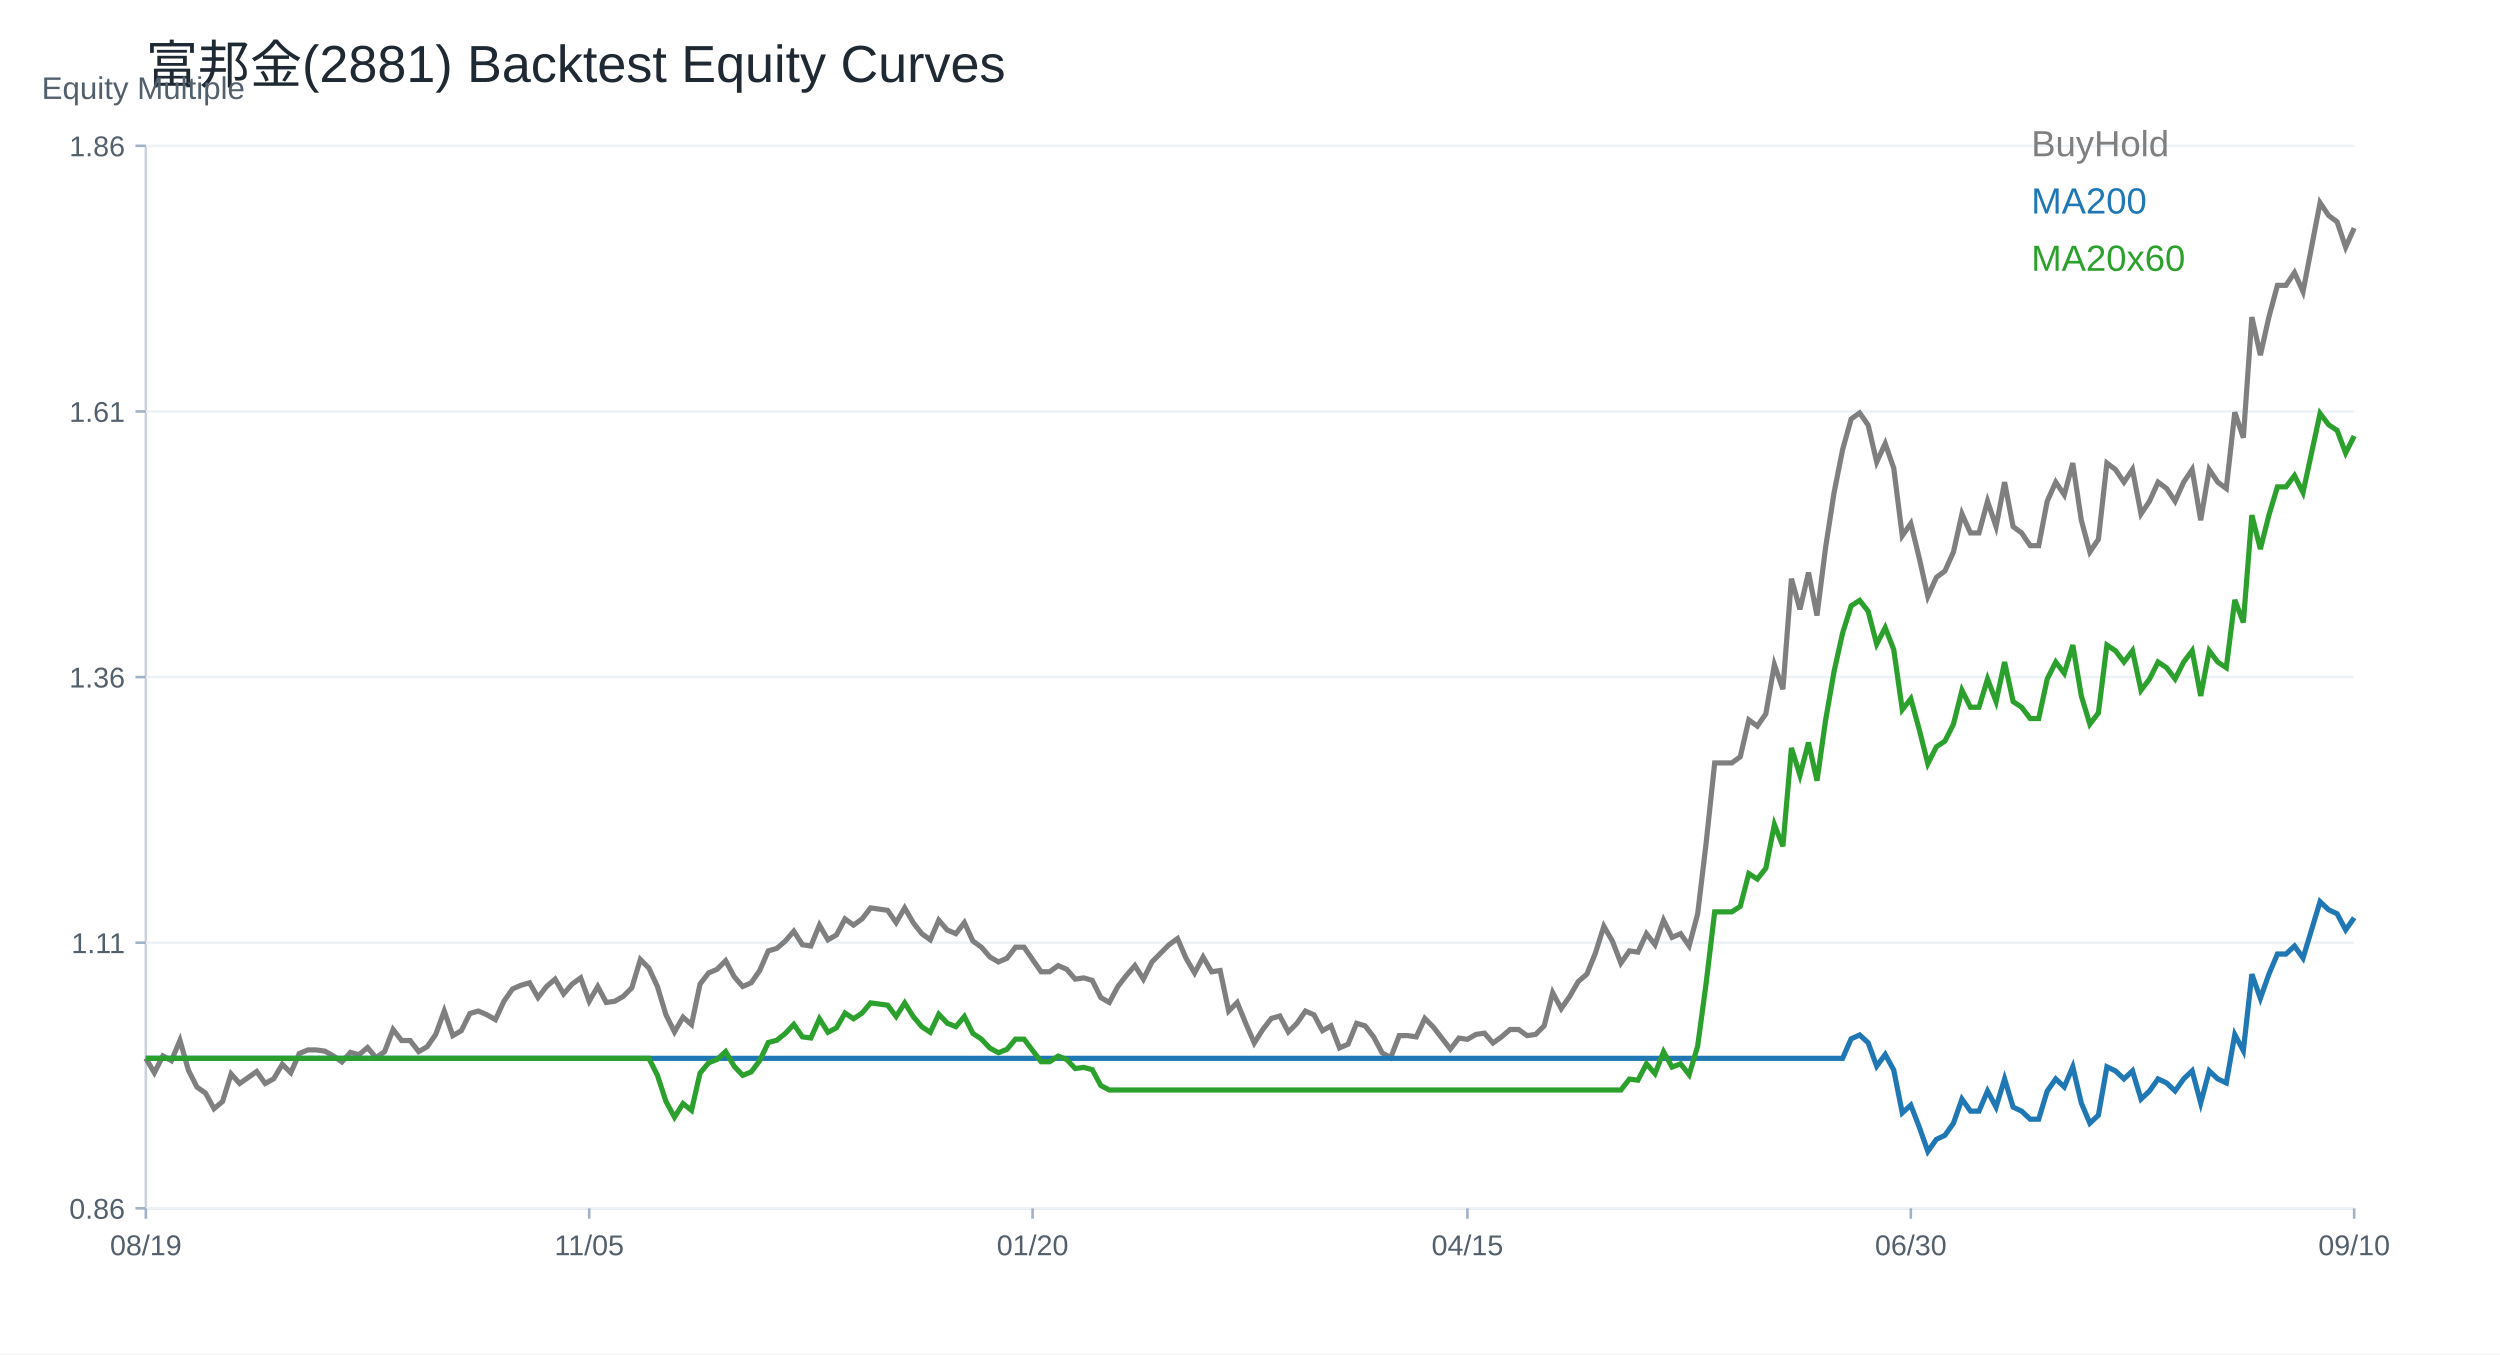
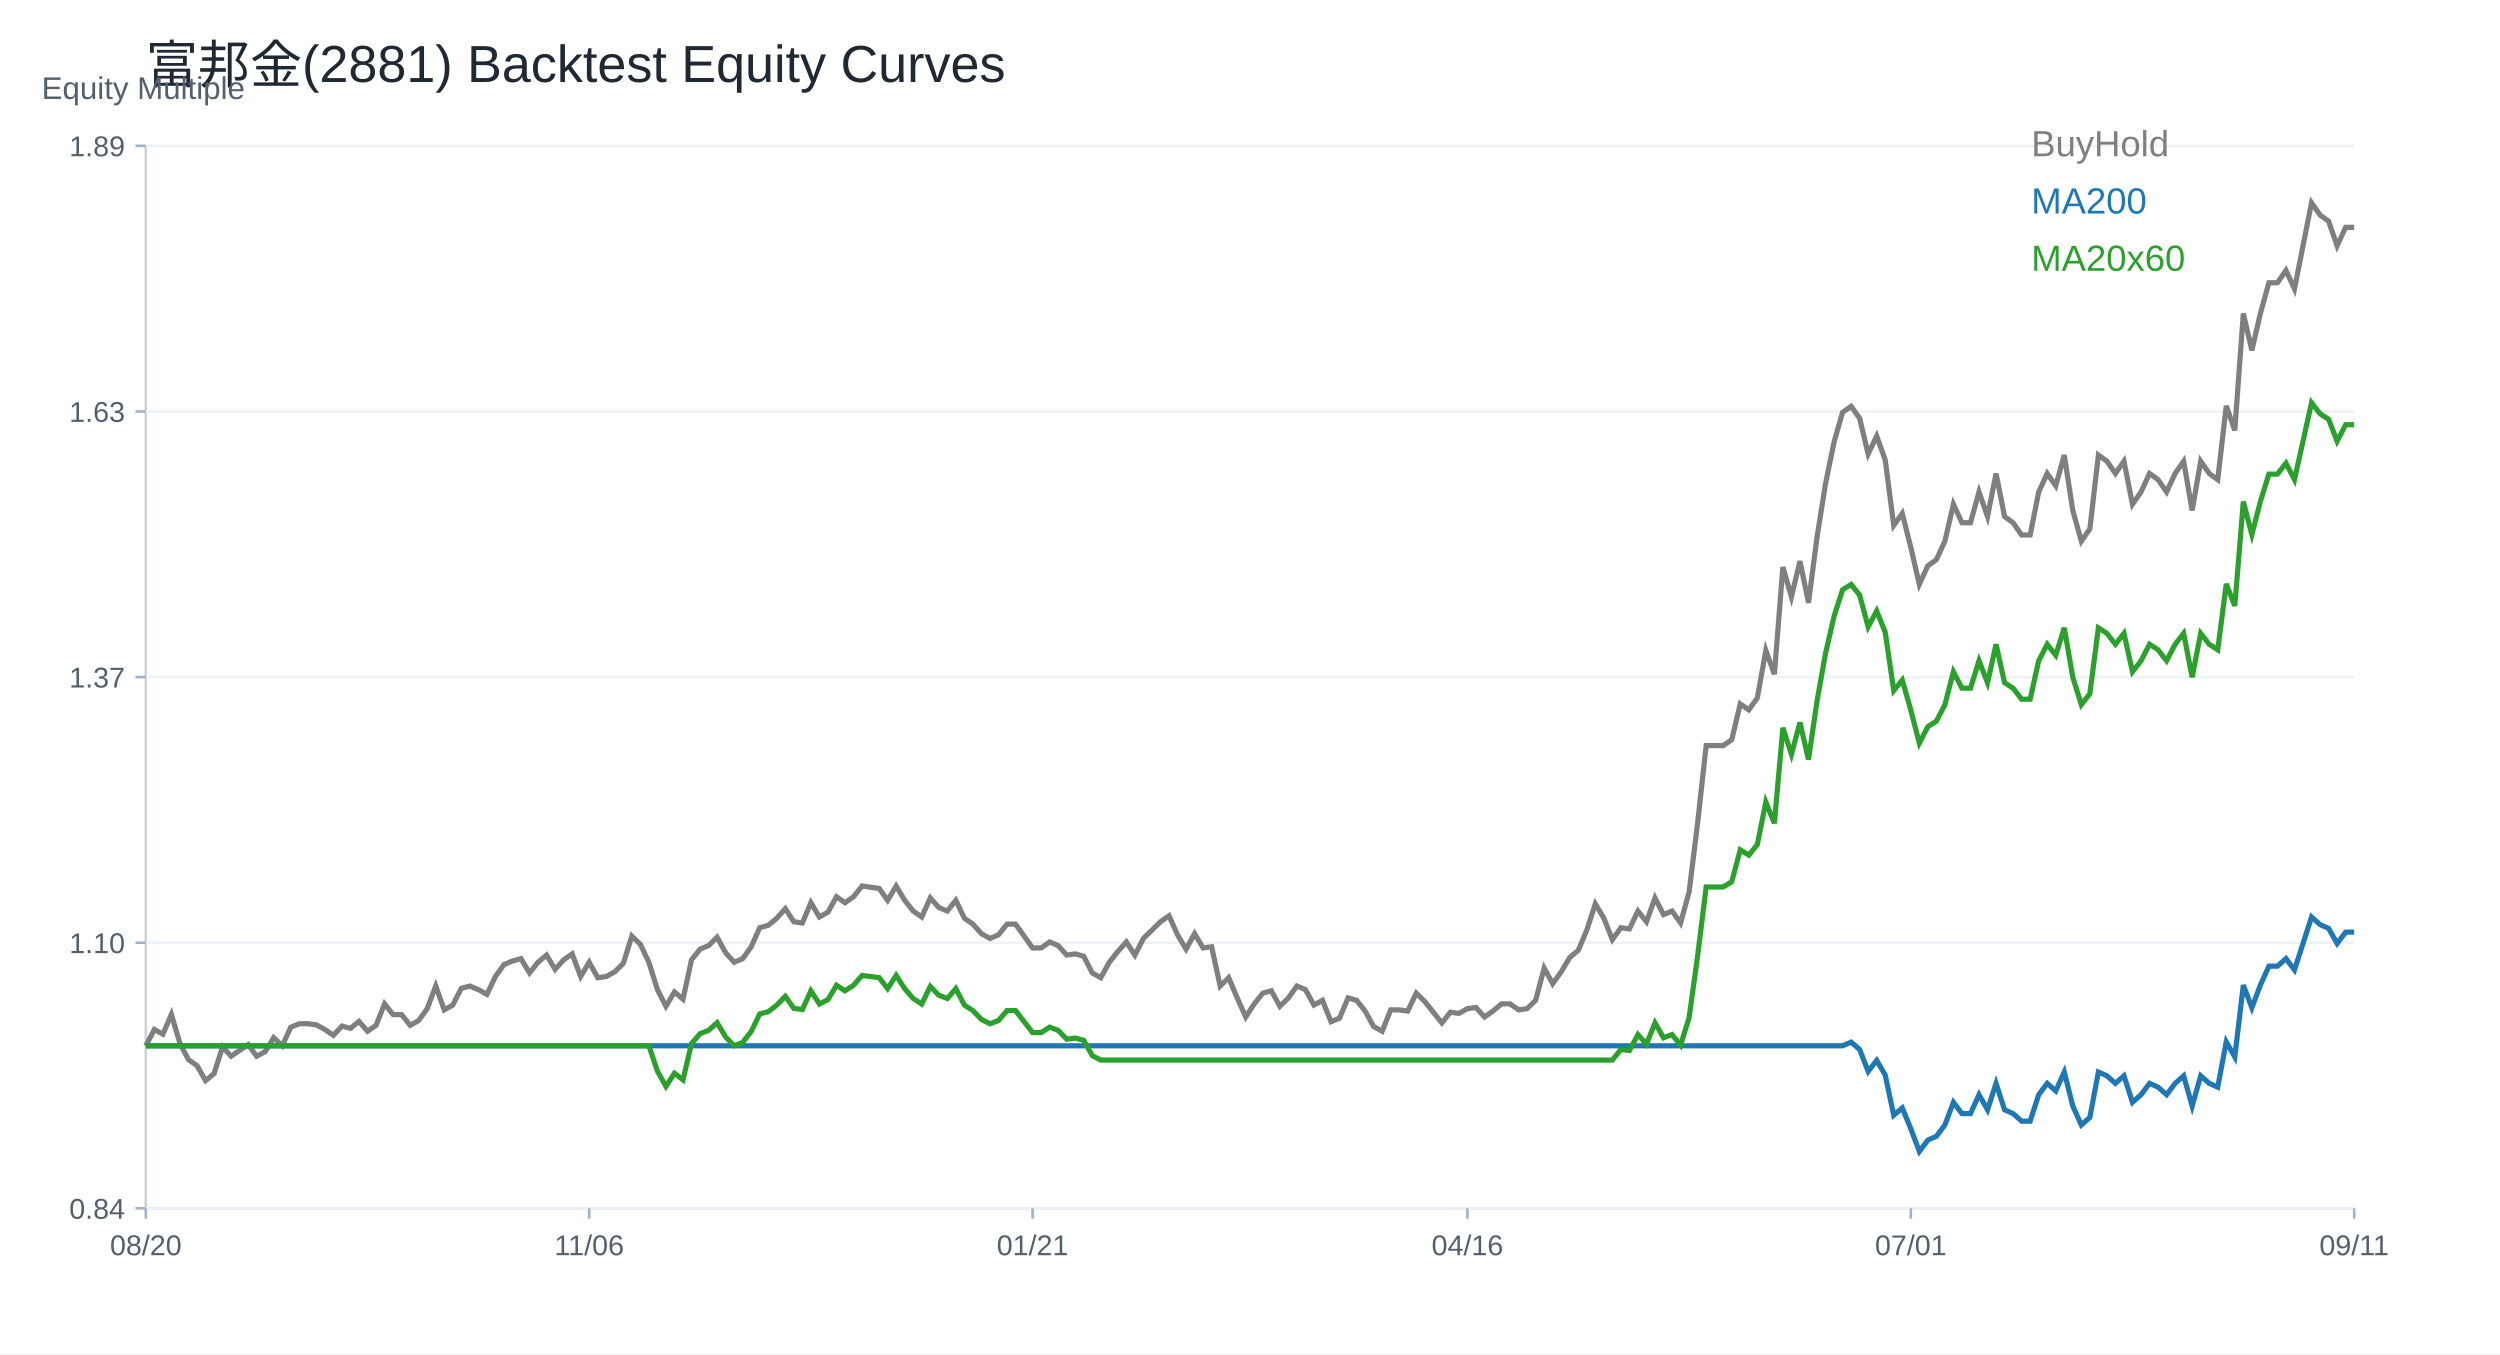
<svg xmlns="http://www.w3.org/2000/svg" width="960" height="520" viewBox="0 0 960 520">
  <rect width="100%" height="100%" fill="white" />
  <text x="56.00" y="32.00" font-size="20" font-family="Arial" fill="#1f2933" text-anchor="start">富邦金(2881) Backtest Equity Curves</text>
  <line x1="56" y1="464" x2="904" y2="464" stroke="#cbd2d9" />
  <line x1="56" y1="56" x2="56" y2="464" stroke="#cbd2d9" />
  <text x="16.00" y="38.00" font-size="12" font-family="Arial" fill="#52606d" text-anchor="start">Equity Multiple</text>
  <line x1="56" y1="464.00" x2="904" y2="464.00" stroke="#edf2f7" />
  <line x1="52" y1="464.00" x2="56" y2="464.00" stroke="#9fb3c8" />
-   <text x="48.00" y="468.00" font-size="11" font-family="Arial" fill="#52606d" text-anchor="end">0.86</text>
+   <text x="48.00" y="468.00" font-size="11" font-family="Arial" fill="#52606d" text-anchor="end">0.84</text>
  <line x1="56" y1="362.00" x2="904" y2="362.00" stroke="#edf2f7" />
  <line x1="52" y1="362.00" x2="56" y2="362.00" stroke="#9fb3c8" />
-   <text x="48.00" y="366.00" font-size="11" font-family="Arial" fill="#52606d" text-anchor="end">1.11</text>
+   <text x="48.00" y="366.00" font-size="11" font-family="Arial" fill="#52606d" text-anchor="end">1.10</text>
  <line x1="56" y1="260.00" x2="904" y2="260.00" stroke="#edf2f7" />
  <line x1="52" y1="260.00" x2="56" y2="260.00" stroke="#9fb3c8" />
-   <text x="48.00" y="264.00" font-size="11" font-family="Arial" fill="#52606d" text-anchor="end">1.36</text>
+   <text x="48.00" y="264.00" font-size="11" font-family="Arial" fill="#52606d" text-anchor="end">1.37</text>
  <line x1="56" y1="158.00" x2="904" y2="158.00" stroke="#edf2f7" />
  <line x1="52" y1="158.00" x2="56" y2="158.00" stroke="#9fb3c8" />
-   <text x="48.00" y="162.00" font-size="11" font-family="Arial" fill="#52606d" text-anchor="end">1.61</text>
+   <text x="48.00" y="162.00" font-size="11" font-family="Arial" fill="#52606d" text-anchor="end">1.63</text>
  <line x1="56" y1="56.00" x2="904" y2="56.00" stroke="#edf2f7" />
  <line x1="52" y1="56.00" x2="56" y2="56.00" stroke="#9fb3c8" />
-   <text x="48.00" y="60.00" font-size="11" font-family="Arial" fill="#52606d" text-anchor="end">1.86</text>
+   <text x="48.00" y="60.00" font-size="11" font-family="Arial" fill="#52606d" text-anchor="end">1.89</text>
  <line x1="56.00" y1="464" x2="56.00" y2="468" stroke="#9fb3c8" />
-   <text x="56.00" y="482.00" font-size="11" font-family="Arial" fill="#52606d" text-anchor="middle">08/19</text>
+   <text x="56.00" y="482.00" font-size="11" font-family="Arial" fill="#52606d" text-anchor="middle">08/20</text>
  <line x1="226.25" y1="464" x2="226.25" y2="468" stroke="#9fb3c8" />
-   <text x="226.25" y="482.00" font-size="11" font-family="Arial" fill="#52606d" text-anchor="middle">11/05</text>
+   <text x="226.25" y="482.00" font-size="11" font-family="Arial" fill="#52606d" text-anchor="middle">11/06</text>
  <line x1="396.51" y1="464" x2="396.51" y2="468" stroke="#9fb3c8" />
-   <text x="396.51" y="482.00" font-size="11" font-family="Arial" fill="#52606d" text-anchor="middle">01/20</text>
+   <text x="396.51" y="482.00" font-size="11" font-family="Arial" fill="#52606d" text-anchor="middle">01/21</text>
  <line x1="563.49" y1="464" x2="563.49" y2="468" stroke="#9fb3c8" />
-   <text x="563.49" y="482.00" font-size="11" font-family="Arial" fill="#52606d" text-anchor="middle">04/15</text>
+   <text x="563.49" y="482.00" font-size="11" font-family="Arial" fill="#52606d" text-anchor="middle">04/16</text>
  <line x1="733.75" y1="464" x2="733.75" y2="468" stroke="#9fb3c8" />
-   <text x="733.75" y="482.00" font-size="11" font-family="Arial" fill="#52606d" text-anchor="middle">06/30</text>
+   <text x="733.75" y="482.00" font-size="11" font-family="Arial" fill="#52606d" text-anchor="middle">07/01</text>
  <line x1="904.00" y1="464" x2="904.00" y2="468" stroke="#9fb3c8" />
-   <text x="904.00" y="482.00" font-size="11" font-family="Arial" fill="#52606d" text-anchor="middle">09/10</text>
-   <polyline fill="none" stroke="#7f7f7f" stroke-width="2" points="56.00,406.40 59.27,411.93 62.55,405.48 65.82,407.32 69.10,399.50 72.37,411.01 75.64,417.45 78.92,419.75 82.19,425.73 85.47,422.97 88.74,412.39 92.02,416.07 95.29,413.77 98.56,411.47 101.84,416.07 105.11,414.23 108.39,408.70 111.66,411.93 114.93,404.56 118.21,403.18 121.48,403.18 124.76,403.64 128.03,405.48 131.31,407.78 134.58,404.10 137.85,405.02 141.13,402.26 144.40,406.17 147.68,403.82 150.95,395.33 154.22,399.57 157.50,399.57 160.77,403.82 164.05,401.93 167.32,397.21 170.59,388.25 173.87,397.68 177.14,395.80 180.42,389.19 183.69,388.25 186.97,389.67 190.24,391.55 193.51,384.48 196.79,379.76 200.06,378.34 203.34,377.40 206.61,383.06 209.88,378.82 213.16,375.99 216.43,381.65 219.71,377.87 222.98,375.51 226.25,384.48 229.53,378.82 232.80,384.95 236.08,384.48 239.35,382.59 242.63,379.29 245.90,368.44 249.17,371.74 252.45,378.82 255.72,389.67 259.00,396.27 262.27,390.61 265.54,393.44 268.82,377.87 272.09,373.63 275.37,372.21 278.64,368.91 281.92,375.04 285.19,378.82 288.46,377.40 291.74,372.68 295.01,365.14 298.29,364.19 301.56,361.36 304.83,357.59 308.11,362.78 311.38,363.25 314.66,355.23 317.93,360.89 321.20,359.01 324.48,352.87 327.75,355.23 331.03,352.87 334.30,348.63 337.58,349.10 340.85,349.57 344.12,354.29 347.40,348.63 350.67,354.29 353.95,358.53 357.22,360.89 360.49,353.35 363.77,357.12 367.04,358.53 370.32,354.29 373.59,361.36 376.86,363.72 380.14,367.50 383.41,369.38 386.69,367.97 389.96,363.72 393.24,363.72 396.51,368.44 399.78,373.16 403.06,373.16 406.33,370.80 409.61,372.21 412.88,375.99 416.15,375.51 419.43,376.46 422.70,383.06 425.98,384.95 429.25,378.82 432.53,374.57 435.80,370.80 439.07,375.99 442.35,369.38 445.62,366.08 448.90,362.78 452.17,360.42 455.44,367.97 458.72,373.63 461.99,367.50 465.27,373.16 468.54,372.68 471.81,388.25 475.09,384.95 478.36,392.97 481.64,400.51 484.91,395.33 488.19,391.08 491.46,390.14 494.73,396.27 498.01,392.97 501.28,388.25 504.56,389.67 507.83,395.80 511.10,393.91 514.38,402.40 517.65,400.99 520.93,392.97 524.20,393.91 527.47,398.16 530.75,404.29 534.02,406.17 537.30,397.68 540.57,397.68 543.85,398.16 547.12,391.08 550.39,394.38 553.67,398.63 556.94,402.87 560.22,398.63 563.49,399.10 566.76,397.21 570.04,396.74 573.31,400.51 576.59,398.16 579.86,395.33 583.14,395.33 586.41,397.68 589.68,397.21 592.96,393.91 596.23,381.17 599.51,387.31 602.78,382.59 606.05,376.93 609.33,374.10 612.60,366.08 615.88,355.70 619.15,361.36 622.42,369.85 625.70,365.14 628.97,365.61 632.25,358.53 635.52,362.78 638.80,353.35 642.07,359.95 645.34,358.53 648.62,363.25 651.89,350.99 655.17,323.63 658.44,292.97 661.71,292.97 664.99,292.97 668.26,290.61 671.54,276.46 674.81,278.82 678.08,274.11 681.36,255.24 684.63,264.67 687.91,222.22 691.18,234.01 694.46,219.86 697.73,236.37 701.00,210.43 704.28,189.20 707.55,172.70 710.83,160.90 714.10,158.55 717.37,163.26 720.65,177.41 723.92,170.34 727.20,179.77 730.47,205.71 733.75,201.00 737.02,214.41 740.29,229.04 743.57,221.72 746.84,219.28 750.12,211.97 753.39,197.34 756.66,204.65 759.94,204.65 763.21,192.46 766.49,202.22 769.76,185.15 773.03,202.22 776.31,204.65 779.58,209.53 782.86,209.53 786.13,192.46 789.41,185.15 792.68,190.02 795.95,177.83 799.23,199.78 802.50,211.97 805.78,207.09 809.05,177.83 812.32,180.27 815.60,185.15 818.87,180.27 822.15,197.34 825.42,192.46 828.69,185.15 831.97,187.58 835.24,192.46 838.52,185.15 841.79,180.27 845.07,199.78 848.34,180.27 851.61,185.15 854.89,187.58 858.16,158.32 861.44,168.08 864.71,121.75 867.98,136.38 871.26,121.75 874.53,109.56 877.81,109.56 881.08,104.68 884.36,111.99 887.63,94.93 890.90,77.86 894.18,82.73 897.45,85.17 900.73,94.93 904.00,87.61" />
+   <text x="904.00" y="482.00" font-size="11" font-family="Arial" fill="#52606d" text-anchor="middle">09/11</text>
+   <polyline fill="none" stroke="#7f7f7f" stroke-width="2" points="56.00,401.58 59.27,395.34 62.55,397.12 65.82,389.54 69.10,400.69 72.37,406.93 75.64,409.16 78.92,414.96 82.19,412.28 85.47,402.03 88.74,405.59 92.02,403.36 95.29,401.14 98.56,405.59 101.84,403.81 105.11,398.46 108.39,401.58 111.66,394.45 114.93,393.11 118.21,393.11 121.48,393.55 124.76,395.34 128.03,397.57 131.31,394.00 134.58,394.89 137.85,392.22 141.13,396.01 144.40,393.72 147.68,385.49 150.95,389.61 154.22,389.61 157.50,393.72 160.77,391.89 164.05,387.32 167.32,378.64 170.59,387.78 173.87,385.95 177.14,379.55 180.42,378.64 183.69,380.01 186.97,381.84 190.24,374.98 193.51,370.41 196.79,369.04 200.06,368.13 203.34,373.61 206.61,369.50 209.88,366.75 213.16,372.24 216.43,368.58 219.71,366.30 222.98,374.98 226.25,369.50 229.53,375.44 232.80,374.98 236.08,373.15 239.35,369.95 242.63,359.44 245.90,362.64 249.17,369.50 252.45,380.01 255.72,386.41 259.00,380.92 262.27,383.67 265.54,368.58 268.82,364.47 272.09,363.10 275.37,359.90 278.64,365.84 281.92,369.50 285.19,368.13 288.46,363.56 291.74,356.24 295.01,355.33 298.29,352.59 301.56,348.93 304.83,353.96 308.11,354.41 311.38,346.64 314.66,352.13 317.93,350.30 321.20,344.36 324.48,346.64 327.75,344.36 331.03,340.24 334.30,340.70 337.58,341.16 340.85,345.73 344.12,340.24 347.40,345.73 350.67,349.84 353.95,352.13 357.22,344.82 360.49,348.47 363.77,349.84 367.04,345.73 370.32,352.59 373.59,354.87 376.86,358.53 380.14,360.36 383.41,358.98 386.69,354.87 389.96,354.87 393.24,359.44 396.51,364.01 399.78,364.01 403.06,361.73 406.33,363.10 409.61,366.75 412.88,366.30 416.15,367.21 419.43,373.61 422.70,375.44 425.98,369.50 429.25,365.38 432.53,361.73 435.80,366.75 439.07,360.36 442.35,357.16 445.62,353.96 448.90,351.67 452.17,358.98 455.44,364.47 458.72,358.53 461.99,364.01 465.27,363.56 468.54,378.64 471.81,375.44 475.09,383.21 478.36,390.52 481.64,385.49 484.91,381.38 488.19,380.47 491.46,386.41 494.73,383.21 498.01,378.64 501.28,380.01 504.56,385.95 507.83,384.12 511.10,392.35 514.38,390.98 517.65,383.21 520.93,384.12 524.20,388.24 527.47,394.18 530.75,396.01 534.02,387.78 537.30,387.78 540.57,388.24 543.85,381.38 547.12,384.58 550.39,388.69 553.67,392.81 556.94,388.69 560.22,389.15 563.49,387.32 566.76,386.87 570.04,390.52 573.31,388.24 576.59,385.49 579.86,385.49 583.14,387.78 586.41,387.32 589.68,384.12 592.96,371.78 596.23,377.72 599.51,373.15 602.78,367.67 606.05,364.93 609.33,357.16 612.60,347.10 615.88,352.59 619.15,360.81 622.42,356.24 625.70,356.70 628.97,349.84 632.25,353.96 635.52,344.82 638.80,351.21 642.07,349.84 645.34,354.41 648.62,342.53 651.89,316.02 655.17,286.31 658.44,286.31 661.71,286.31 664.99,284.03 668.26,270.31 671.54,272.60 674.81,268.03 678.08,249.75 681.36,258.89 684.63,217.75 687.91,229.18 691.18,215.47 694.46,231.46 697.73,206.32 701.00,185.76 704.28,169.76 707.55,158.33 710.83,156.05 714.10,160.62 717.37,174.33 720.65,167.47 723.92,176.61 727.20,201.75 730.47,197.18 733.75,210.18 737.02,224.36 740.29,217.27 743.57,214.90 746.84,207.82 750.12,193.64 753.39,200.73 756.66,200.73 759.94,188.91 763.21,198.36 766.49,181.82 769.76,198.36 773.03,200.73 776.31,205.45 779.58,205.45 782.86,188.91 786.13,181.82 789.41,186.55 792.68,174.74 795.95,196.00 799.23,207.82 802.50,203.09 805.78,174.74 809.05,177.10 812.32,181.82 815.60,177.10 818.87,193.64 822.15,188.91 825.42,181.82 828.69,184.19 831.97,188.91 835.24,181.82 838.52,177.10 841.79,196.00 845.07,177.10 848.34,181.82 851.61,184.19 854.89,155.83 858.16,165.28 861.44,120.39 864.71,134.57 867.98,120.39 871.26,108.57 874.53,108.57 877.81,103.85 881.08,110.94 884.36,94.40 887.63,77.86 890.90,82.58 894.18,84.95 897.45,94.40 900.73,87.31 904.00,87.31" />
  <text x="780.00" y="60.00" font-size="14" font-family="Arial" fill="#7f7f7f" text-anchor="start">BuyHold</text>
-   <polyline fill="none" stroke="#1f77b4" stroke-width="2" points="56.00,406.40 59.27,406.40 62.55,406.40 65.82,406.40 69.10,406.40 72.37,406.40 75.64,406.40 78.92,406.40 82.19,406.40 85.47,406.40 88.74,406.40 92.02,406.40 95.29,406.40 98.56,406.40 101.84,406.40 105.11,406.40 108.39,406.40 111.66,406.40 114.93,406.40 118.21,406.40 121.48,406.40 124.76,406.40 128.03,406.40 131.31,406.40 134.58,406.40 137.85,406.40 141.13,406.40 144.40,406.40 147.68,406.40 150.95,406.40 154.22,406.40 157.50,406.40 160.77,406.40 164.05,406.40 167.32,406.40 170.59,406.40 173.87,406.40 177.14,406.40 180.42,406.40 183.69,406.40 186.97,406.40 190.24,406.40 193.51,406.40 196.79,406.40 200.06,406.40 203.34,406.40 206.61,406.40 209.88,406.40 213.16,406.40 216.43,406.40 219.71,406.40 222.98,406.40 226.25,406.40 229.53,406.40 232.80,406.40 236.08,406.40 239.35,406.40 242.63,406.40 245.90,406.40 249.17,406.40 252.45,406.40 255.72,406.40 259.00,406.40 262.27,406.40 265.54,406.40 268.82,406.40 272.09,406.40 275.37,406.40 278.64,406.40 281.92,406.40 285.19,406.40 288.46,406.40 291.74,406.40 295.01,406.40 298.29,406.40 301.56,406.40 304.83,406.40 308.11,406.40 311.38,406.40 314.66,406.40 317.93,406.40 321.20,406.40 324.48,406.40 327.75,406.40 331.03,406.40 334.30,406.40 337.58,406.40 340.85,406.40 344.12,406.40 347.40,406.40 350.67,406.40 353.95,406.40 357.22,406.40 360.49,406.40 363.77,406.40 367.04,406.40 370.32,406.40 373.59,406.40 376.86,406.40 380.14,406.40 383.41,406.40 386.69,406.40 389.96,406.40 393.24,406.40 396.51,406.40 399.78,406.40 403.06,406.40 406.33,406.40 409.61,406.40 412.88,406.40 416.15,406.40 419.43,406.40 422.70,406.40 425.98,406.40 429.25,406.40 432.53,406.40 435.80,406.40 439.07,406.40 442.35,406.40 445.62,406.40 448.90,406.40 452.17,406.40 455.44,406.40 458.72,406.40 461.99,406.40 465.27,406.40 468.54,406.40 471.81,406.40 475.09,406.40 478.36,406.40 481.64,406.40 484.91,406.40 488.19,406.40 491.46,406.40 494.73,406.40 498.01,406.40 501.28,406.40 504.56,406.40 507.83,406.40 511.10,406.40 514.38,406.40 517.65,406.40 520.93,406.40 524.20,406.40 527.47,406.40 530.75,406.40 534.02,406.40 537.30,406.40 540.57,406.40 543.85,406.40 547.12,406.40 550.39,406.40 553.67,406.40 556.94,406.40 560.22,406.40 563.49,406.40 566.76,406.40 570.04,406.40 573.31,406.40 576.59,406.40 579.86,406.40 583.14,406.40 586.41,406.40 589.68,406.40 592.96,406.40 596.23,406.40 599.51,406.40 602.78,406.40 606.05,406.40 609.33,406.40 612.60,406.40 615.88,406.40 619.15,406.40 622.42,406.40 625.70,406.40 628.97,406.40 632.25,406.40 635.52,406.40 638.80,406.40 642.07,406.40 645.34,406.40 648.62,406.40 651.89,406.40 655.17,406.40 658.44,406.40 661.71,406.40 664.99,406.40 668.26,406.40 671.54,406.40 674.81,406.40 678.08,406.40 681.36,406.40 684.63,406.40 687.91,406.40 691.18,406.40 694.46,406.40 697.73,406.40 701.00,406.40 704.28,406.40 707.55,406.40 710.83,398.92 714.10,397.43 717.37,400.42 720.65,409.40 723.92,404.91 727.20,410.89 730.47,427.35 733.75,424.36 737.02,432.86 740.29,442.14 743.57,437.50 746.84,435.96 750.12,431.32 753.39,422.04 756.66,426.68 759.94,426.68 763.21,418.94 766.49,425.13 769.76,414.30 773.03,425.13 776.31,426.68 779.58,429.77 782.86,429.77 786.13,418.94 789.41,414.30 792.68,417.40 795.95,409.66 799.23,423.58 802.50,431.32 805.78,428.22 809.05,409.66 812.32,411.21 815.60,414.30 818.87,411.21 822.15,422.04 825.42,418.94 828.69,414.30 831.97,415.85 835.24,418.94 838.52,414.30 841.79,411.21 845.07,423.58 848.34,411.21 851.61,414.30 854.89,415.85 858.16,397.29 861.44,403.47 864.71,374.09 867.98,383.37 871.26,374.09 874.53,366.35 877.81,366.35 881.08,363.26 884.36,367.90 887.63,357.07 890.90,346.25 894.18,349.34 897.45,350.89 900.73,357.07 904.00,352.43" />
+   <polyline fill="none" stroke="#1f77b4" stroke-width="2" points="56.00,401.58 59.27,401.58 62.55,401.58 65.82,401.58 69.10,401.58 72.37,401.58 75.64,401.58 78.92,401.58 82.19,401.58 85.47,401.58 88.74,401.58 92.02,401.58 95.29,401.58 98.56,401.58 101.84,401.58 105.11,401.58 108.39,401.58 111.66,401.58 114.93,401.58 118.21,401.58 121.48,401.58 124.76,401.58 128.03,401.58 131.31,401.58 134.58,401.58 137.85,401.58 141.13,401.58 144.40,401.58 147.68,401.58 150.95,401.58 154.22,401.58 157.50,401.58 160.77,401.58 164.05,401.58 167.32,401.58 170.59,401.58 173.87,401.58 177.14,401.58 180.42,401.58 183.69,401.58 186.97,401.58 190.24,401.58 193.51,401.58 196.79,401.58 200.06,401.58 203.34,401.58 206.61,401.58 209.88,401.58 213.16,401.58 216.43,401.58 219.71,401.58 222.98,401.58 226.25,401.58 229.53,401.58 232.80,401.58 236.08,401.58 239.35,401.58 242.63,401.58 245.90,401.58 249.17,401.58 252.45,401.58 255.72,401.58 259.00,401.58 262.27,401.58 265.54,401.58 268.82,401.58 272.09,401.58 275.37,401.58 278.64,401.58 281.92,401.58 285.19,401.58 288.46,401.58 291.74,401.58 295.01,401.58 298.29,401.58 301.56,401.58 304.83,401.58 308.11,401.58 311.38,401.58 314.66,401.58 317.93,401.58 321.20,401.58 324.48,401.58 327.75,401.58 331.03,401.58 334.30,401.58 337.58,401.58 340.85,401.58 344.12,401.58 347.40,401.58 350.67,401.58 353.95,401.58 357.22,401.58 360.49,401.58 363.77,401.58 367.04,401.58 370.32,401.58 373.59,401.58 376.86,401.58 380.14,401.58 383.41,401.58 386.69,401.58 389.96,401.58 393.24,401.58 396.51,401.58 399.78,401.58 403.06,401.58 406.33,401.58 409.61,401.58 412.88,401.58 416.15,401.58 419.43,401.58 422.70,401.58 425.98,401.58 429.25,401.58 432.53,401.58 435.80,401.58 439.07,401.58 442.35,401.58 445.62,401.58 448.90,401.58 452.17,401.58 455.44,401.58 458.72,401.58 461.99,401.58 465.27,401.58 468.54,401.58 471.81,401.58 475.09,401.58 478.36,401.58 481.64,401.58 484.91,401.58 488.19,401.58 491.46,401.58 494.73,401.58 498.01,401.58 501.28,401.58 504.56,401.58 507.83,401.58 511.10,401.58 514.38,401.58 517.65,401.58 520.93,401.58 524.20,401.58 527.47,401.58 530.75,401.58 534.02,401.58 537.30,401.58 540.57,401.58 543.85,401.58 547.12,401.58 550.39,401.58 553.67,401.58 556.94,401.58 560.22,401.58 563.49,401.58 566.76,401.58 570.04,401.58 573.31,401.58 576.59,401.58 579.86,401.58 583.14,401.58 586.41,401.58 589.68,401.58 592.96,401.58 596.23,401.58 599.51,401.58 602.78,401.58 606.05,401.58 609.33,401.58 612.60,401.58 615.88,401.58 619.15,401.58 622.42,401.58 625.70,401.58 628.97,401.58 632.25,401.58 635.52,401.58 638.80,401.58 642.07,401.58 645.34,401.58 648.62,401.58 651.89,401.58 655.17,401.58 658.44,401.58 661.71,401.58 664.99,401.58 668.26,401.58 671.54,401.58 674.81,401.58 678.08,401.58 681.36,401.58 684.63,401.58 687.91,401.58 691.18,401.58 694.46,401.58 697.73,401.58 701.00,401.58 704.28,401.58 707.55,401.58 710.83,400.18 714.10,402.99 717.37,411.41 720.65,407.20 723.92,412.81 727.20,428.26 730.47,425.45 733.75,433.43 737.02,442.14 740.29,437.79 743.57,436.34 746.84,431.98 750.12,423.27 753.39,427.63 756.66,427.63 759.94,420.37 763.21,426.17 766.49,416.01 769.76,426.17 773.03,427.63 776.31,430.53 779.58,430.53 782.86,420.37 786.13,416.01 789.41,418.92 792.68,411.66 795.95,424.72 799.23,431.98 802.50,429.08 805.78,411.66 809.05,413.11 812.32,416.01 815.60,413.11 818.87,423.27 822.15,420.37 825.42,416.01 828.69,417.46 831.97,420.37 835.24,416.01 838.52,413.11 841.79,424.72 845.07,413.11 848.34,416.01 851.61,417.46 854.89,400.05 858.16,405.85 861.44,378.27 864.71,386.98 867.98,378.27 871.26,371.01 874.53,371.01 877.81,368.11 881.08,372.46 884.36,362.30 887.63,352.14 890.90,355.04 894.18,356.50 897.45,362.30 900.73,357.95 904.00,357.95" />
  <text x="780.00" y="82.00" font-size="14" font-family="Arial" fill="#1f77b4" text-anchor="start">MA200</text>
-   <polyline fill="none" stroke="#2ca02c" stroke-width="2" points="56.00,406.40 59.27,406.40 62.55,406.40 65.82,406.40 69.10,406.40 72.37,406.40 75.64,406.40 78.92,406.40 82.19,406.40 85.47,406.40 88.74,406.40 92.02,406.40 95.29,406.40 98.56,406.40 101.84,406.40 105.11,406.40 108.39,406.40 111.66,406.40 114.93,406.40 118.21,406.40 121.48,406.40 124.76,406.40 128.03,406.40 131.31,406.40 134.58,406.40 137.85,406.40 141.13,406.40 144.40,406.40 147.68,406.40 150.95,406.40 154.22,406.40 157.50,406.40 160.77,406.40 164.05,406.40 167.32,406.40 170.59,406.40 173.87,406.40 177.14,406.40 180.42,406.40 183.69,406.40 186.97,406.40 190.24,406.40 193.51,406.40 196.79,406.40 200.06,406.40 203.34,406.40 206.61,406.40 209.88,406.40 213.16,406.40 216.43,406.40 219.71,406.40 222.98,406.40 226.25,406.40 229.53,406.40 232.80,406.40 236.08,406.40 239.35,406.40 242.63,406.40 245.90,406.40 249.17,406.40 252.45,412.92 255.72,422.92 259.00,429.00 262.27,423.78 265.54,426.39 268.82,412.05 272.09,408.14 275.37,406.84 278.64,403.80 281.92,409.45 285.19,412.92 288.46,411.62 291.74,407.27 295.01,400.32 298.29,399.45 301.56,396.84 304.83,393.37 308.11,398.15 311.38,398.58 314.66,391.20 317.93,396.41 321.20,394.67 324.48,389.02 327.75,391.20 331.03,389.02 334.30,385.11 337.58,385.55 340.85,385.98 344.12,390.33 347.40,385.11 350.67,390.33 353.95,394.24 357.22,396.41 360.49,389.46 363.77,392.93 367.04,394.24 370.32,390.33 373.59,396.84 376.86,399.02 380.14,402.49 383.41,404.23 386.69,402.93 389.96,399.02 393.24,399.02 396.51,403.36 399.78,407.71 403.06,407.71 406.33,405.53 409.61,406.84 412.88,410.31 416.15,409.88 419.43,410.75 422.70,416.83 425.98,418.57 429.25,418.57 432.53,418.57 435.80,418.57 439.07,418.57 442.35,418.57 445.62,418.57 448.90,418.57 452.17,418.57 455.44,418.57 458.72,418.57 461.99,418.57 465.27,418.57 468.54,418.57 471.81,418.57 475.09,418.57 478.36,418.57 481.64,418.57 484.91,418.57 488.19,418.57 491.46,418.57 494.73,418.57 498.01,418.57 501.28,418.57 504.56,418.57 507.83,418.57 511.10,418.57 514.38,418.57 517.65,418.57 520.93,418.57 524.20,418.57 527.47,418.57 530.75,418.57 534.02,418.57 537.30,418.57 540.57,418.57 543.85,418.57 547.12,418.57 550.39,418.57 553.67,418.57 556.94,418.57 560.22,418.57 563.49,418.57 566.76,418.57 570.04,418.57 573.31,418.57 576.59,418.57 579.86,418.57 583.14,418.57 586.41,418.57 589.68,418.57 592.96,418.57 596.23,418.57 599.51,418.57 602.78,418.57 606.05,418.57 609.33,418.57 612.60,418.57 615.88,418.57 619.15,418.57 622.42,418.57 625.70,414.37 628.97,414.79 632.25,408.50 635.52,412.28 638.80,403.88 642.07,409.76 645.34,408.50 648.62,412.69 651.89,401.78 655.17,377.44 658.44,350.16 661.71,350.16 664.99,350.16 668.26,348.06 671.54,335.47 674.81,337.57 678.08,333.37 681.36,316.59 684.63,324.98 687.91,287.21 691.18,297.70 694.46,285.11 697.73,299.80 701.00,276.72 704.28,257.83 707.55,243.14 710.83,232.65 714.10,230.55 717.37,234.75 720.65,247.34 723.92,241.04 727.20,249.44 730.47,272.52 733.75,268.32 737.02,280.26 740.29,293.27 743.57,286.77 746.84,284.60 750.12,278.09 753.39,265.07 756.66,271.58 759.94,271.58 763.21,260.73 766.49,269.41 769.76,254.22 773.03,269.41 776.31,271.58 779.58,275.92 782.86,275.92 786.13,260.73 789.41,254.22 792.68,258.56 795.95,247.71 799.23,267.24 802.50,278.09 805.78,273.75 809.05,247.71 812.32,249.88 815.60,254.22 818.87,249.88 822.15,265.07 825.42,260.73 828.69,254.22 831.97,256.39 835.24,260.73 838.52,254.22 841.79,249.88 845.07,267.24 848.34,249.88 851.61,254.22 854.89,256.39 858.16,230.36 861.44,239.03 864.71,197.81 867.98,210.83 871.26,197.81 874.53,186.96 877.81,186.96 881.08,182.62 884.36,189.13 887.63,173.95 890.90,158.76 894.18,163.10 897.45,165.27 900.73,173.95 904.00,167.44" />
+   <polyline fill="none" stroke="#2ca02c" stroke-width="2" points="56.00,401.58 59.27,401.58 62.55,401.58 65.82,401.58 69.10,401.58 72.37,401.58 75.64,401.58 78.92,401.58 82.19,401.58 85.47,401.58 88.74,401.58 92.02,401.58 95.29,401.58 98.56,401.58 101.84,401.58 105.11,401.58 108.39,401.58 111.66,401.58 114.93,401.58 118.21,401.58 121.48,401.58 124.76,401.58 128.03,401.58 131.31,401.58 134.58,401.58 137.85,401.58 141.13,401.58 144.40,401.58 147.68,401.58 150.95,401.58 154.22,401.58 157.50,401.58 160.77,401.58 164.05,401.58 167.32,401.58 170.59,401.58 173.87,401.58 177.14,401.58 180.42,401.58 183.69,401.58 186.97,401.58 190.24,401.58 193.51,401.58 196.79,401.58 200.06,401.58 203.34,401.58 206.61,401.58 209.88,401.58 213.16,401.58 216.43,401.58 219.71,401.58 222.98,401.58 226.25,401.58 229.53,401.58 232.80,401.58 236.08,401.58 239.35,401.58 242.63,401.58 245.90,401.58 249.17,401.58 252.45,411.29 255.72,417.20 259.00,412.13 262.27,414.67 265.54,400.74 268.82,396.94 272.09,395.67 275.37,392.72 278.64,398.20 281.92,401.58 285.19,400.31 288.46,396.09 291.74,389.34 295.01,388.50 298.29,385.96 301.56,382.59 304.83,387.23 308.11,387.65 311.38,380.48 314.66,385.54 317.93,383.85 321.20,378.36 324.48,380.48 327.75,378.36 331.03,374.57 334.30,374.99 337.58,375.41 340.85,379.63 344.12,374.57 347.40,379.63 350.67,383.43 353.95,385.54 357.22,378.79 360.49,382.16 363.77,383.43 367.04,379.63 370.32,385.96 373.59,388.07 376.86,391.45 380.14,393.14 383.41,391.87 386.69,388.07 389.96,388.07 393.24,392.29 396.51,396.52 399.78,396.52 403.06,394.41 406.33,395.67 409.61,399.05 412.88,398.63 416.15,399.47 419.43,405.38 422.70,407.07 425.98,407.07 429.25,407.07 432.53,407.07 435.80,407.07 439.07,407.07 442.35,407.07 445.62,407.07 448.90,407.07 452.17,407.07 455.44,407.07 458.72,407.07 461.99,407.07 465.27,407.07 468.54,407.07 471.81,407.07 475.09,407.07 478.36,407.07 481.64,407.07 484.91,407.07 488.19,407.07 491.46,407.07 494.73,407.07 498.01,407.07 501.28,407.07 504.56,407.07 507.83,407.07 511.10,407.07 514.38,407.07 517.65,407.07 520.93,407.07 524.20,407.07 527.47,407.07 530.75,407.07 534.02,407.07 537.30,407.07 540.57,407.07 543.85,407.07 547.12,407.07 550.39,407.07 553.67,407.07 556.94,407.07 560.22,407.07 563.49,407.07 566.76,407.07 570.04,407.07 573.31,407.07 576.59,407.07 579.86,407.07 583.14,407.07 586.41,407.07 589.68,407.07 592.96,407.07 596.23,407.07 599.51,407.07 602.78,407.07 606.05,407.07 609.33,407.07 612.60,407.07 615.88,407.07 619.15,407.07 622.42,402.99 625.70,403.40 628.97,397.28 632.25,400.95 635.52,392.80 638.80,398.51 642.07,397.28 645.34,401.36 648.62,390.76 651.89,367.11 655.17,340.61 658.44,340.61 661.71,340.61 664.99,338.57 668.26,326.34 671.54,328.38 674.81,324.31 678.08,308.00 681.36,316.15 684.63,279.46 687.91,289.65 691.18,277.42 694.46,291.69 697.73,269.27 701.00,250.92 704.28,236.65 707.55,226.46 710.83,224.42 714.10,228.50 717.37,240.73 720.65,234.61 723.92,242.76 727.20,265.19 730.47,261.11 733.75,272.70 737.02,285.35 740.29,279.03 743.57,276.92 746.84,270.60 750.12,257.95 753.39,264.27 756.66,264.27 759.94,253.73 763.21,262.17 766.49,247.41 769.76,262.17 773.03,264.27 776.31,268.49 779.58,268.49 782.86,253.73 786.13,247.41 789.41,251.63 792.68,241.09 795.95,260.06 799.23,270.60 802.50,266.38 805.78,241.09 809.05,243.20 812.32,247.41 815.60,243.20 818.87,257.95 822.15,253.73 825.42,247.41 828.69,249.52 831.97,253.73 835.24,247.41 838.52,243.20 841.79,260.06 845.07,243.20 848.34,247.41 851.61,249.52 854.89,224.23 858.16,232.66 861.44,192.61 864.71,205.26 867.98,192.61 871.26,182.07 874.53,182.07 877.81,177.86 881.08,184.18 884.36,169.43 887.63,154.67 890.90,158.89 894.18,161.00 897.45,169.43 900.73,163.10 904.00,163.10" />
  <text x="780.00" y="104.00" font-size="14" font-family="Arial" fill="#2ca02c" text-anchor="start">MA20x60</text>
</svg>
